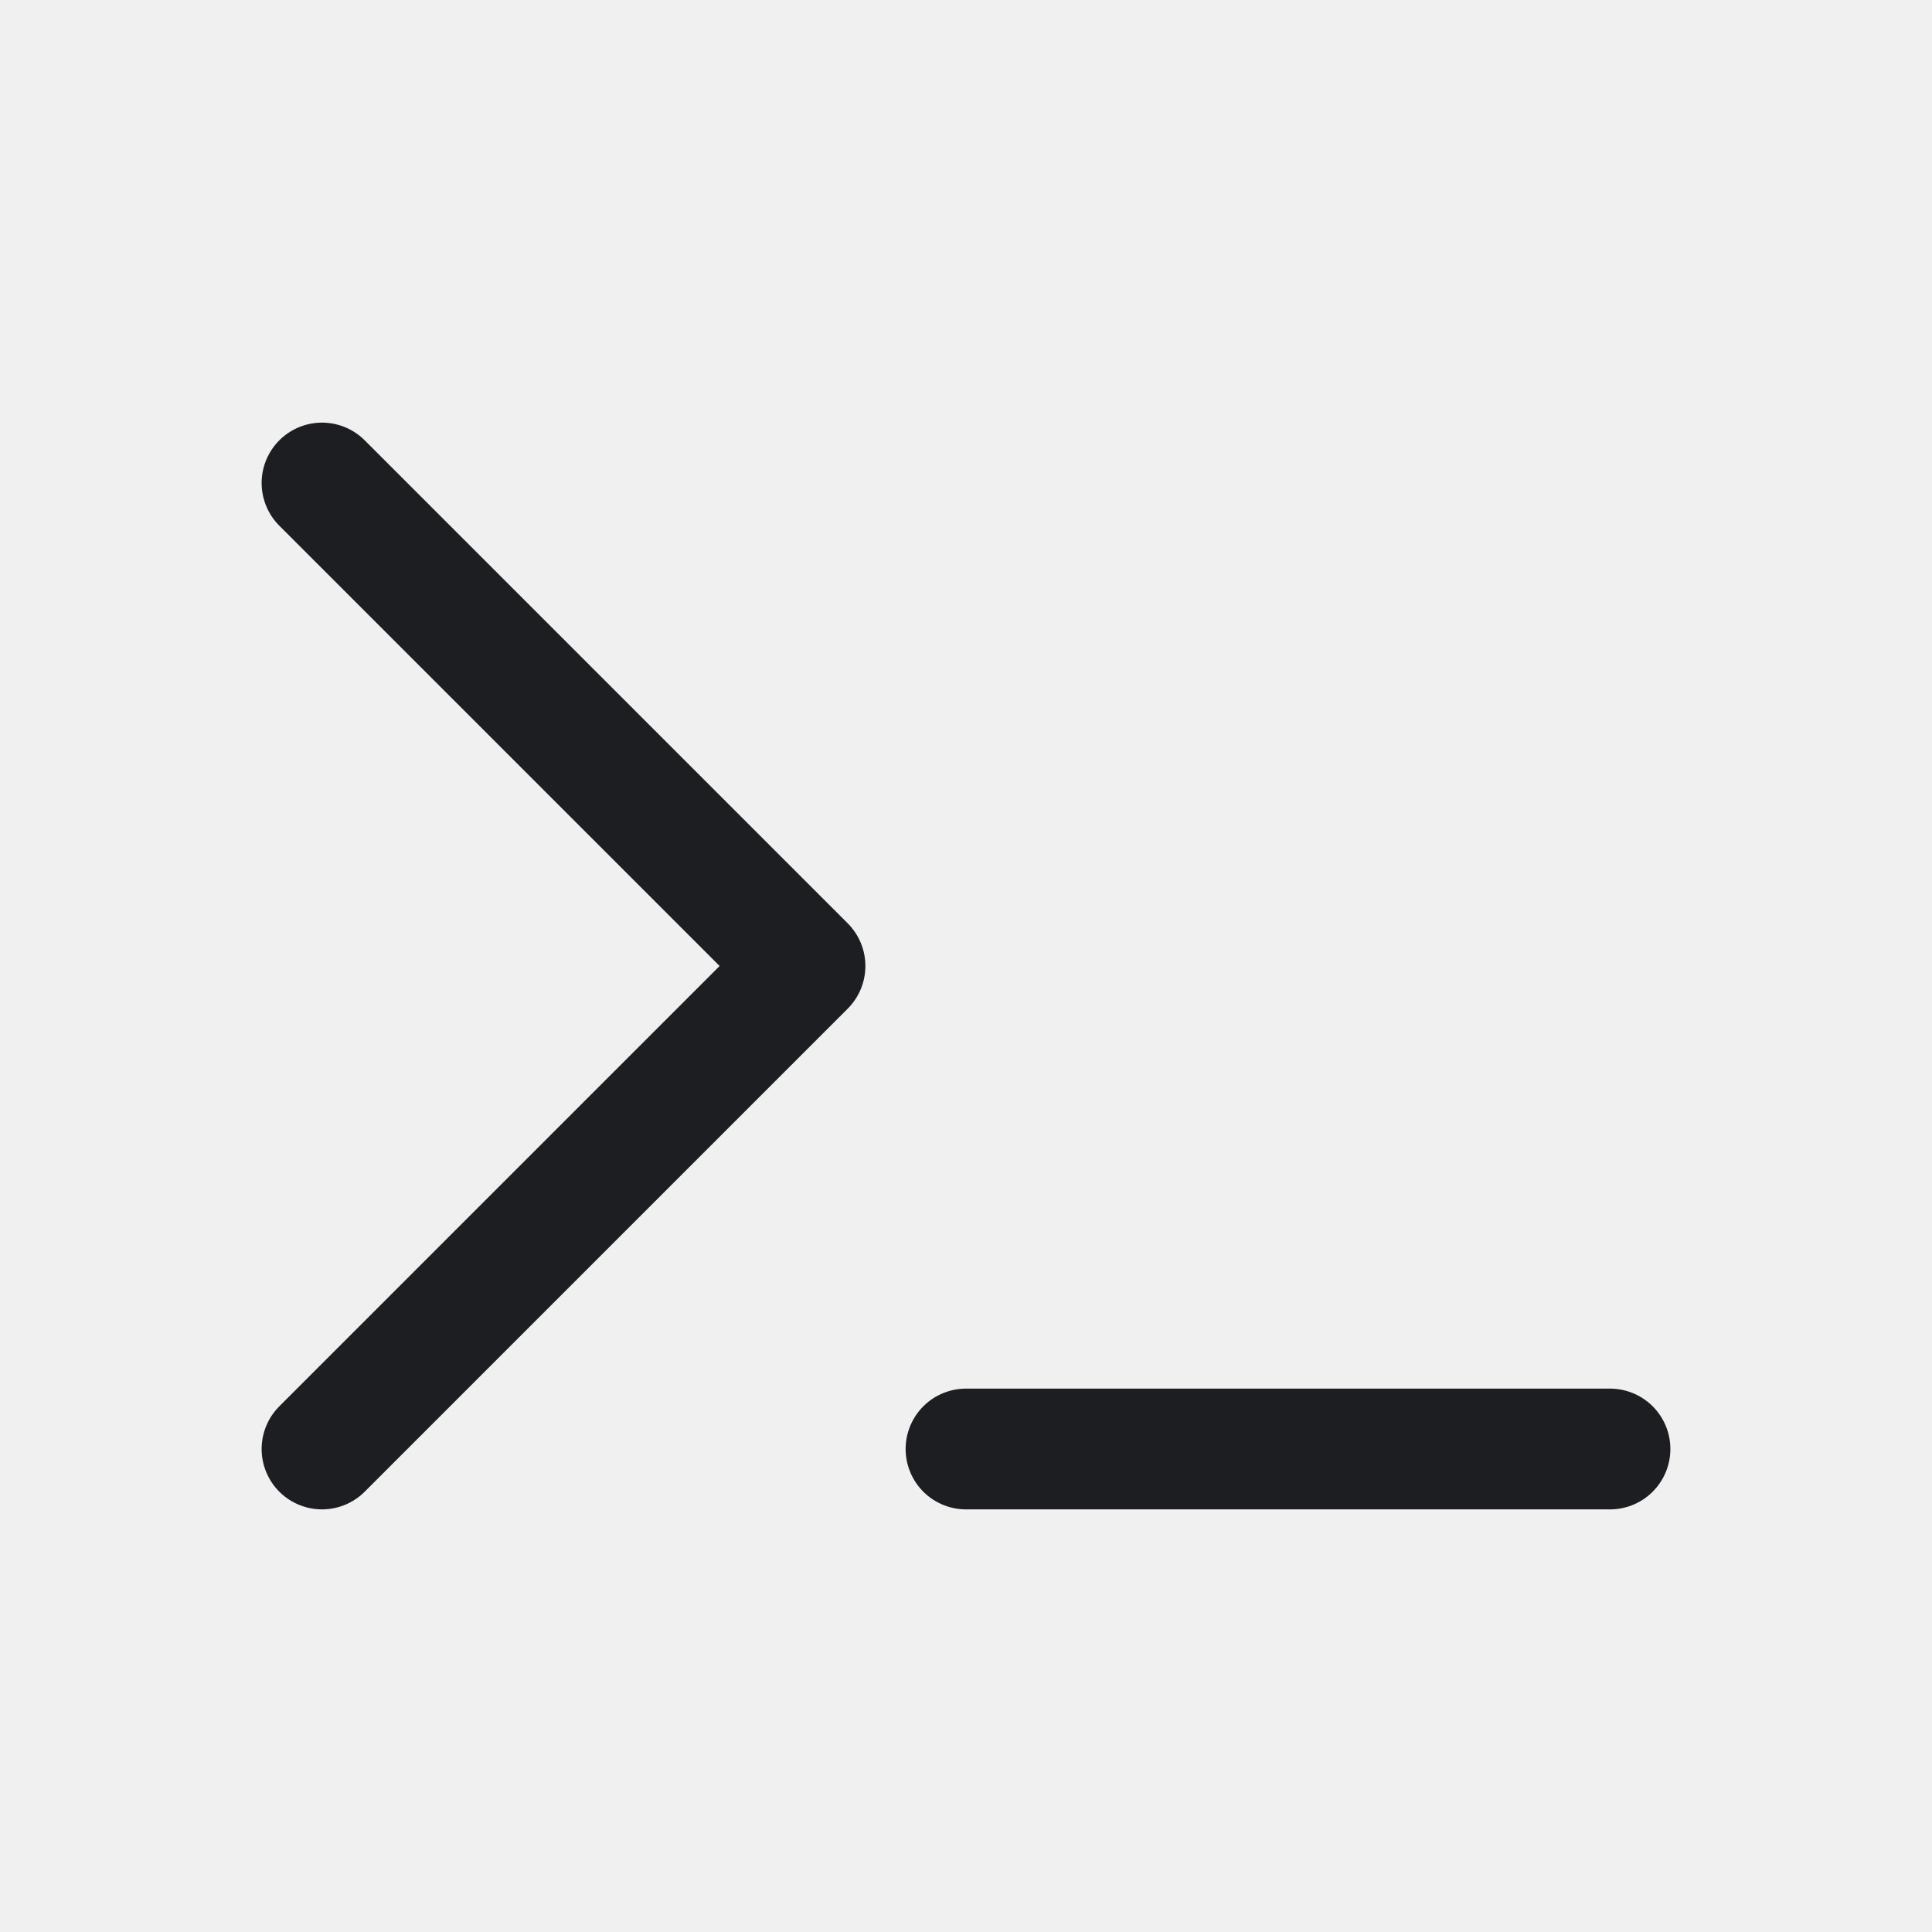
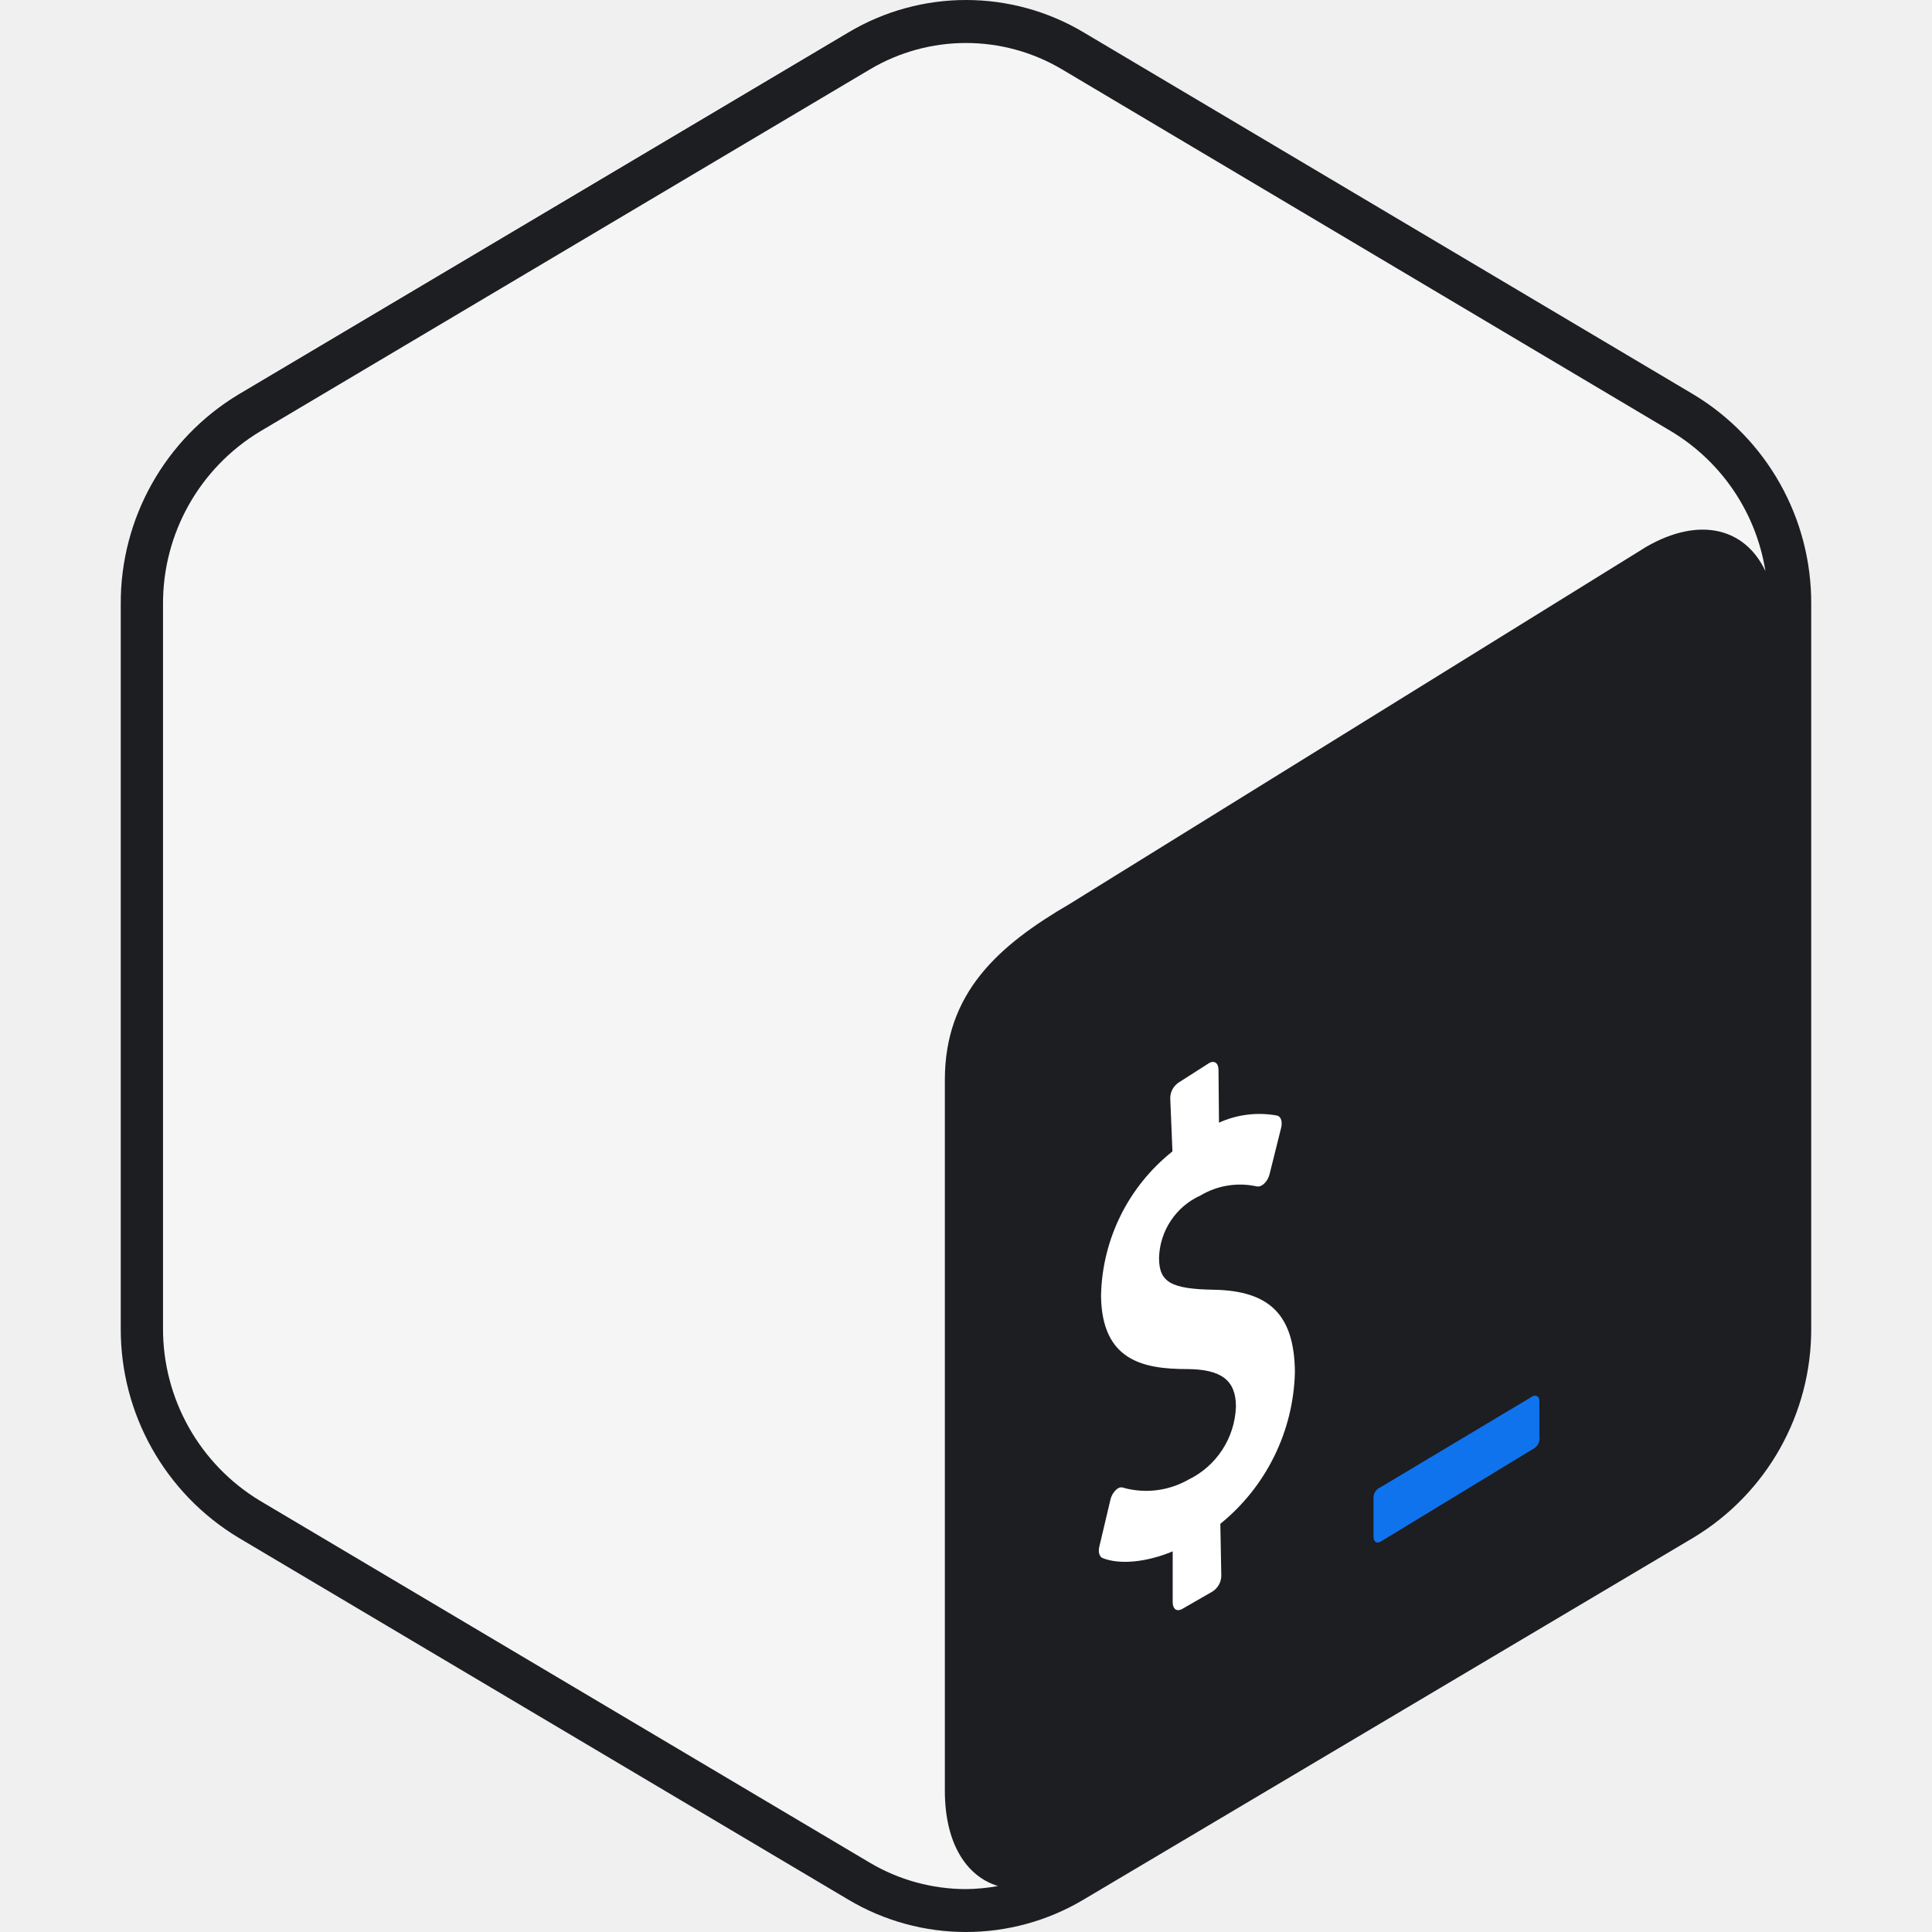
- <svg xmlns="http://www.w3.org/2000/svg" width="32px" height="32px" viewBox="0 0 24 24" fill="none">
-   <path d="m4 18 6-6-6-6" stroke="#1D1E21" stroke-width="1.5" stroke-linecap="round" stroke-linejoin="round" />
-   <path d="M12 18h8" stroke="#1D1E21" stroke-width="1.5" stroke-miterlimit="10" stroke-linecap="round" />
+ <svg xmlns="http://www.w3.org/2000/svg" width="128px" height="128px" viewBox="-16 0 256 256" version="1.1" preserveAspectRatio="xMidYMid">
+   <g>
+     <path d="M207.953,52.162 L127.317,4.287 C117.733,-1.429 105.787,-1.429 96.203,4.287 L15.55,52.162 C5.849,58.014 -0.058,68.54 0,79.869 L0,175.603 C-0.052,186.927 5.854,197.445 15.55,203.294 L96.186,251.153 C105.771,256.865 117.716,256.865 127.301,251.153 L207.937,203.294 C217.645,197.446 223.558,186.92 223.503,175.587 L223.503,79.869 C223.562,68.54 217.655,58.014 207.953,52.162 Z" fill="#F5F5F5">
+ 
+ </path>
+     <path d="M208.412,52.277 L127.598,4.296 C117.992,-1.432 106.02,-1.432 96.414,4.296 L15.584,52.277 C5.862,58.142 -0.058,68.69 0,80.045 L0,175.99 C-0.052,187.339 5.867,197.88 15.584,203.742 L96.398,251.706 C106.004,257.431 117.975,257.431 127.581,251.706 L208.395,203.742 C218.124,197.881 224.051,187.332 223.995,175.973 L223.995,80.045 C224.054,68.69 218.134,58.142 208.412,52.277 Z M99.23,246.803 L18.416,198.839 C10.43,194 5.566,185.328 5.6,175.99 L5.6,80.045 C5.563,70.707 10.428,62.033 18.416,57.196 L99.23,9.216 C107.095,4.524 116.901,4.524 124.766,9.216 L205.515,57.196 C212.172,61.228 216.713,67.989 217.927,75.676 C215.24,69.964 209.204,68.394 202.165,72.44 L125.769,119.756 C116.238,125.307 109.215,131.57 109.198,143.059 L109.198,237.272 C109.198,244.149 111.966,248.599 116.238,249.91 C114.839,250.166 113.42,250.302 111.998,250.315 C107.504,250.311 103.094,249.098 99.23,246.803 Z" fill="#1D1E21">
+ 
+ </path>
+     <path d="M187.007,185.06 L166.921,197.073 C166.383,197.289 166.022,197.801 166.001,198.381 L166.001,203.661 C166.001,204.307 166.436,204.565 166.969,204.258 L187.363,191.858 C187.862,191.483 188.101,190.854 187.976,190.243 L187.976,185.609 C187.96,185.011 187.492,184.753 187.007,185.06 Z" fill="#0f73ee">
+ 
+ </path>
+     <path d="M144.263,140.832 C144.909,140.509 145.442,140.832 145.458,141.752 L145.522,148.76 C147.938,147.663 150.633,147.336 153.24,147.823 C153.741,147.953 153.951,148.631 153.757,149.438 L152.223,155.59 C152.107,156.054 151.867,156.478 151.529,156.817 C151.41,156.934 151.274,157.032 151.125,157.108 C150.943,157.206 150.732,157.241 150.528,157.205 C147.985,156.641 145.323,157.069 143.084,158.399 C139.811,159.874 137.671,163.093 137.578,166.683 C137.578,169.912 139.193,170.8 144.828,170.897 C152.272,171.026 155.501,174.272 155.582,181.78 C155.405,189.617 151.791,196.98 145.7,201.915 L145.829,208.793 C145.818,209.647 145.374,210.438 144.65,210.892 L140.582,213.233 C139.936,213.556 139.403,213.233 139.387,212.329 L139.387,205.564 C135.899,207.017 132.363,207.356 130.102,206.452 C129.683,206.29 129.489,205.661 129.666,204.934 L131.136,198.718 C131.247,198.226 131.5,197.777 131.862,197.426 C131.977,197.316 132.108,197.223 132.25,197.151 C132.46,197.057 132.701,197.057 132.912,197.151 C135.79,197.932 138.86,197.543 141.453,196.07 C145.195,194.265 147.627,190.533 147.767,186.382 C147.767,182.894 145.845,181.441 141.308,181.408 C135.447,181.408 130.005,180.278 129.892,171.72 C130.027,164.244 133.498,157.22 139.354,152.57 L139.064,145.531 C139.061,144.664 139.507,143.858 140.242,143.399 L144.263,140.832 Z" fill="#FFFFFF">
+ 
+ </path>
+   </g>
</svg>
